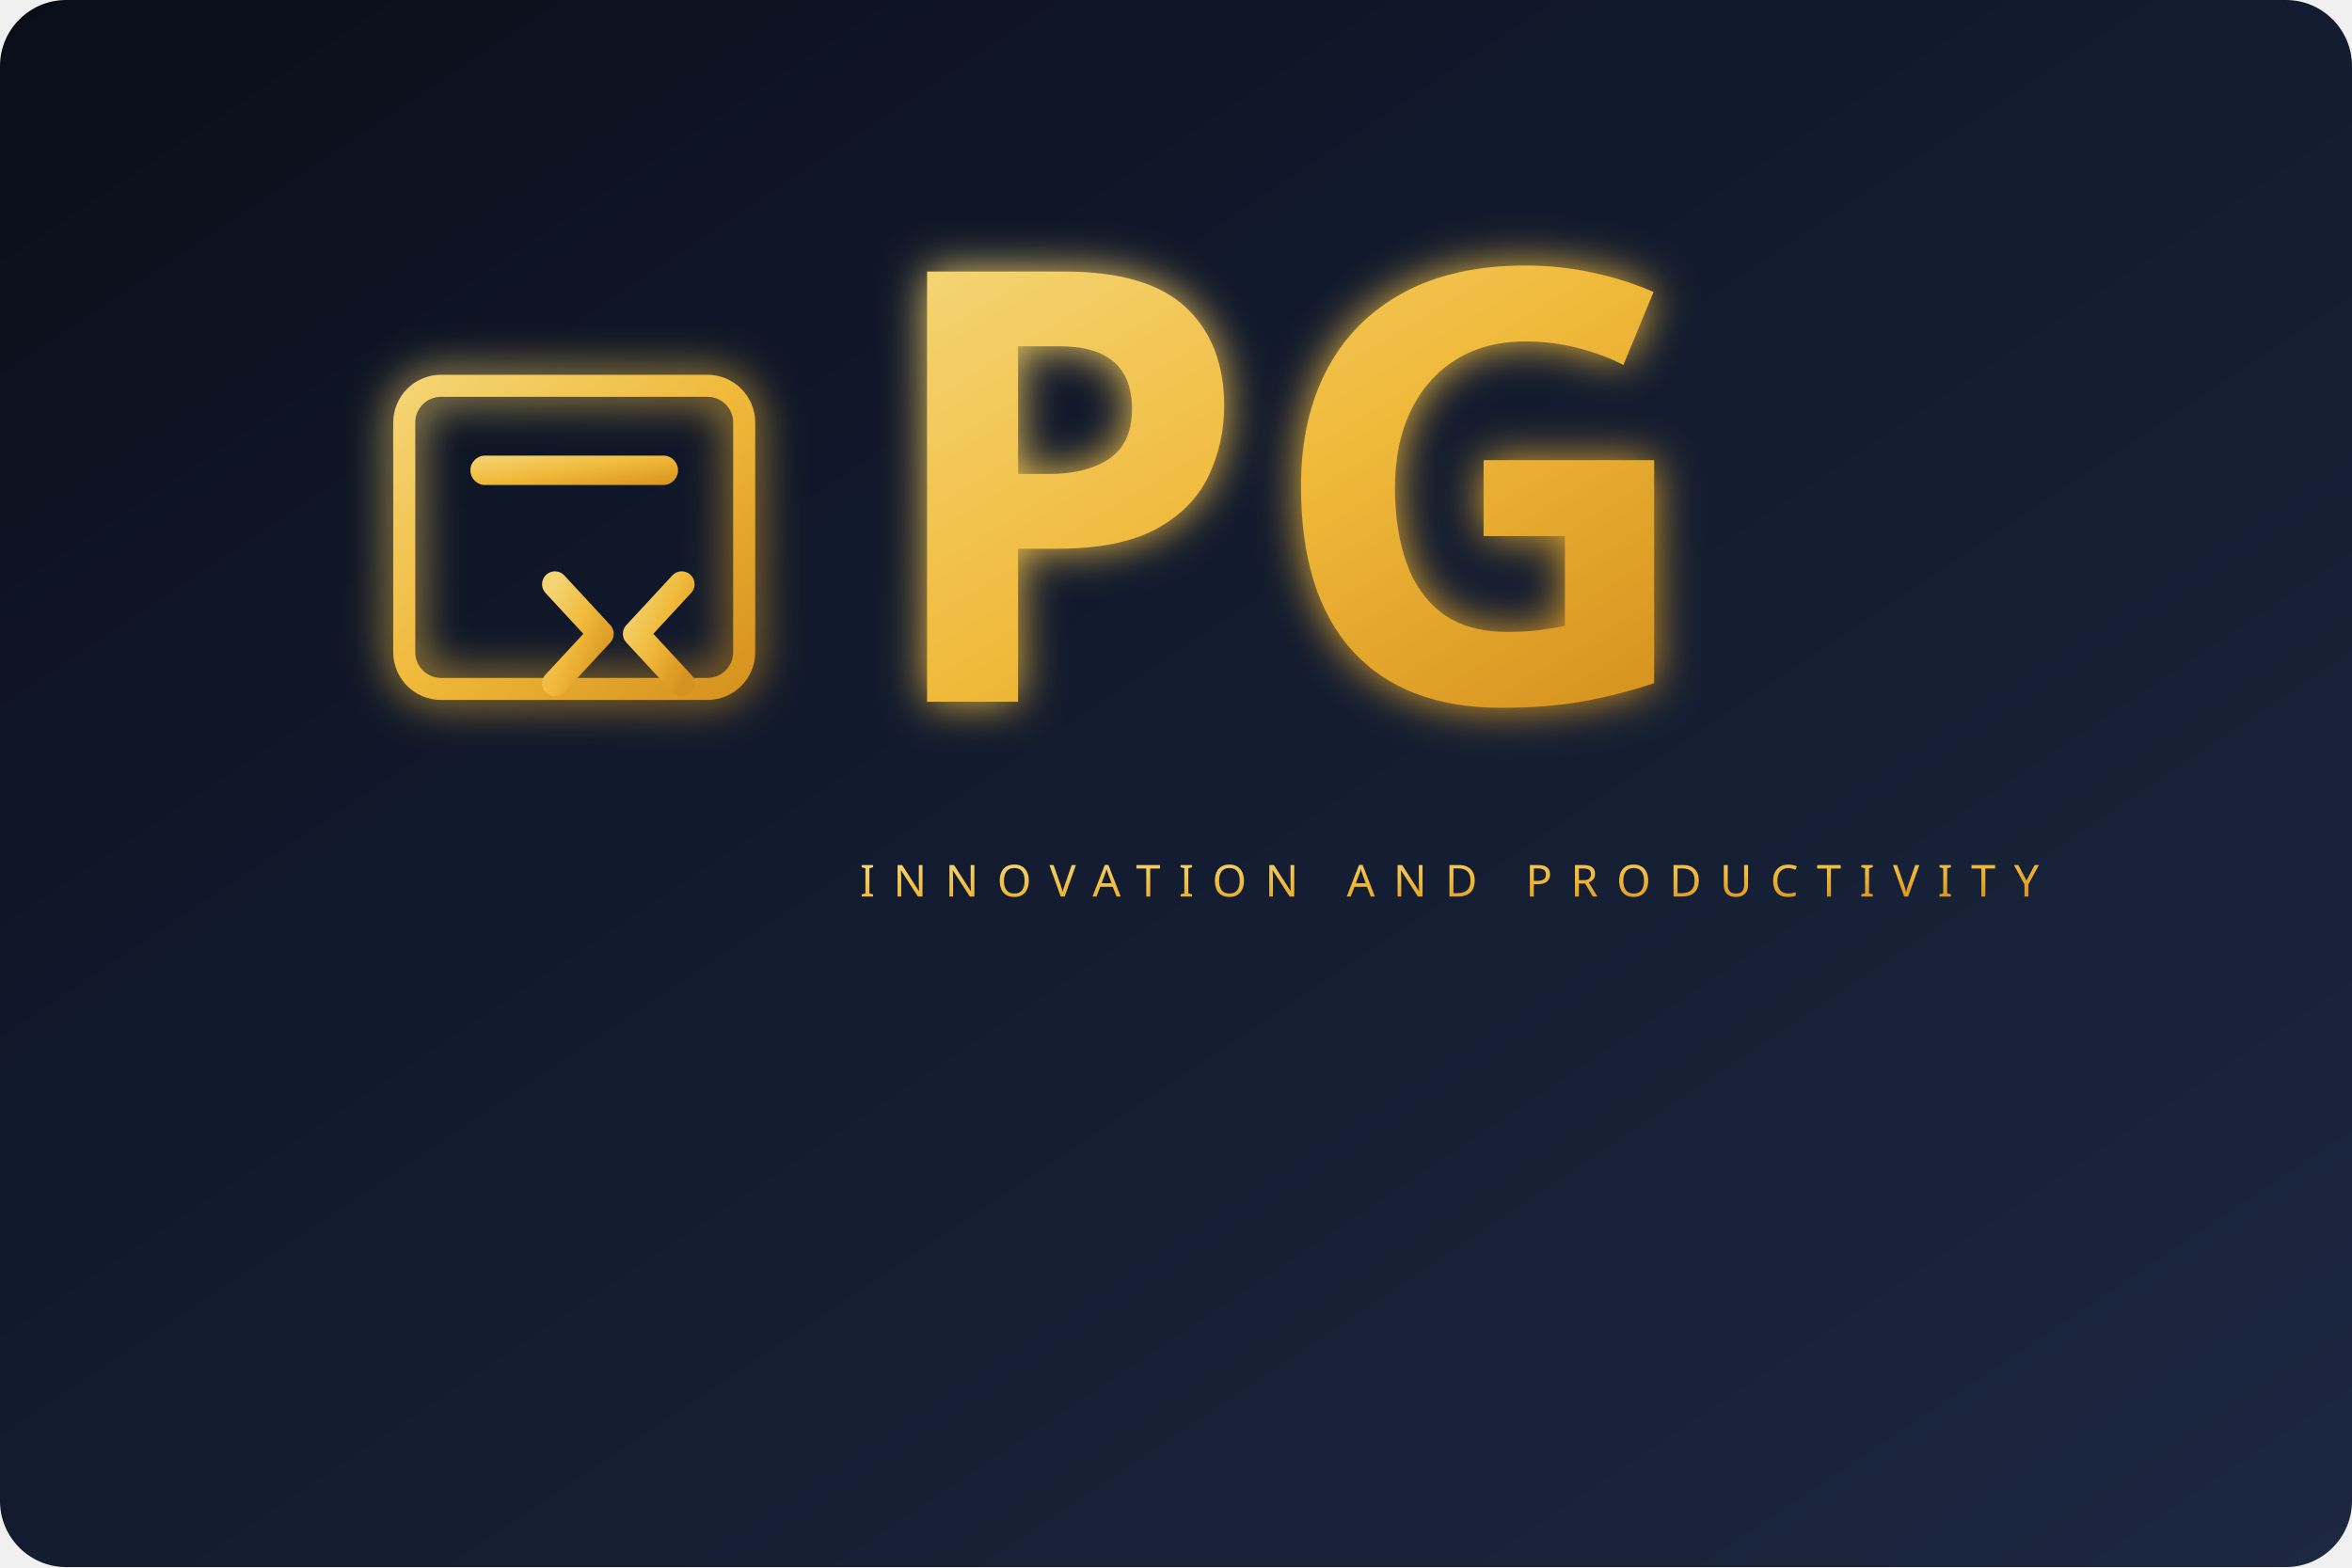
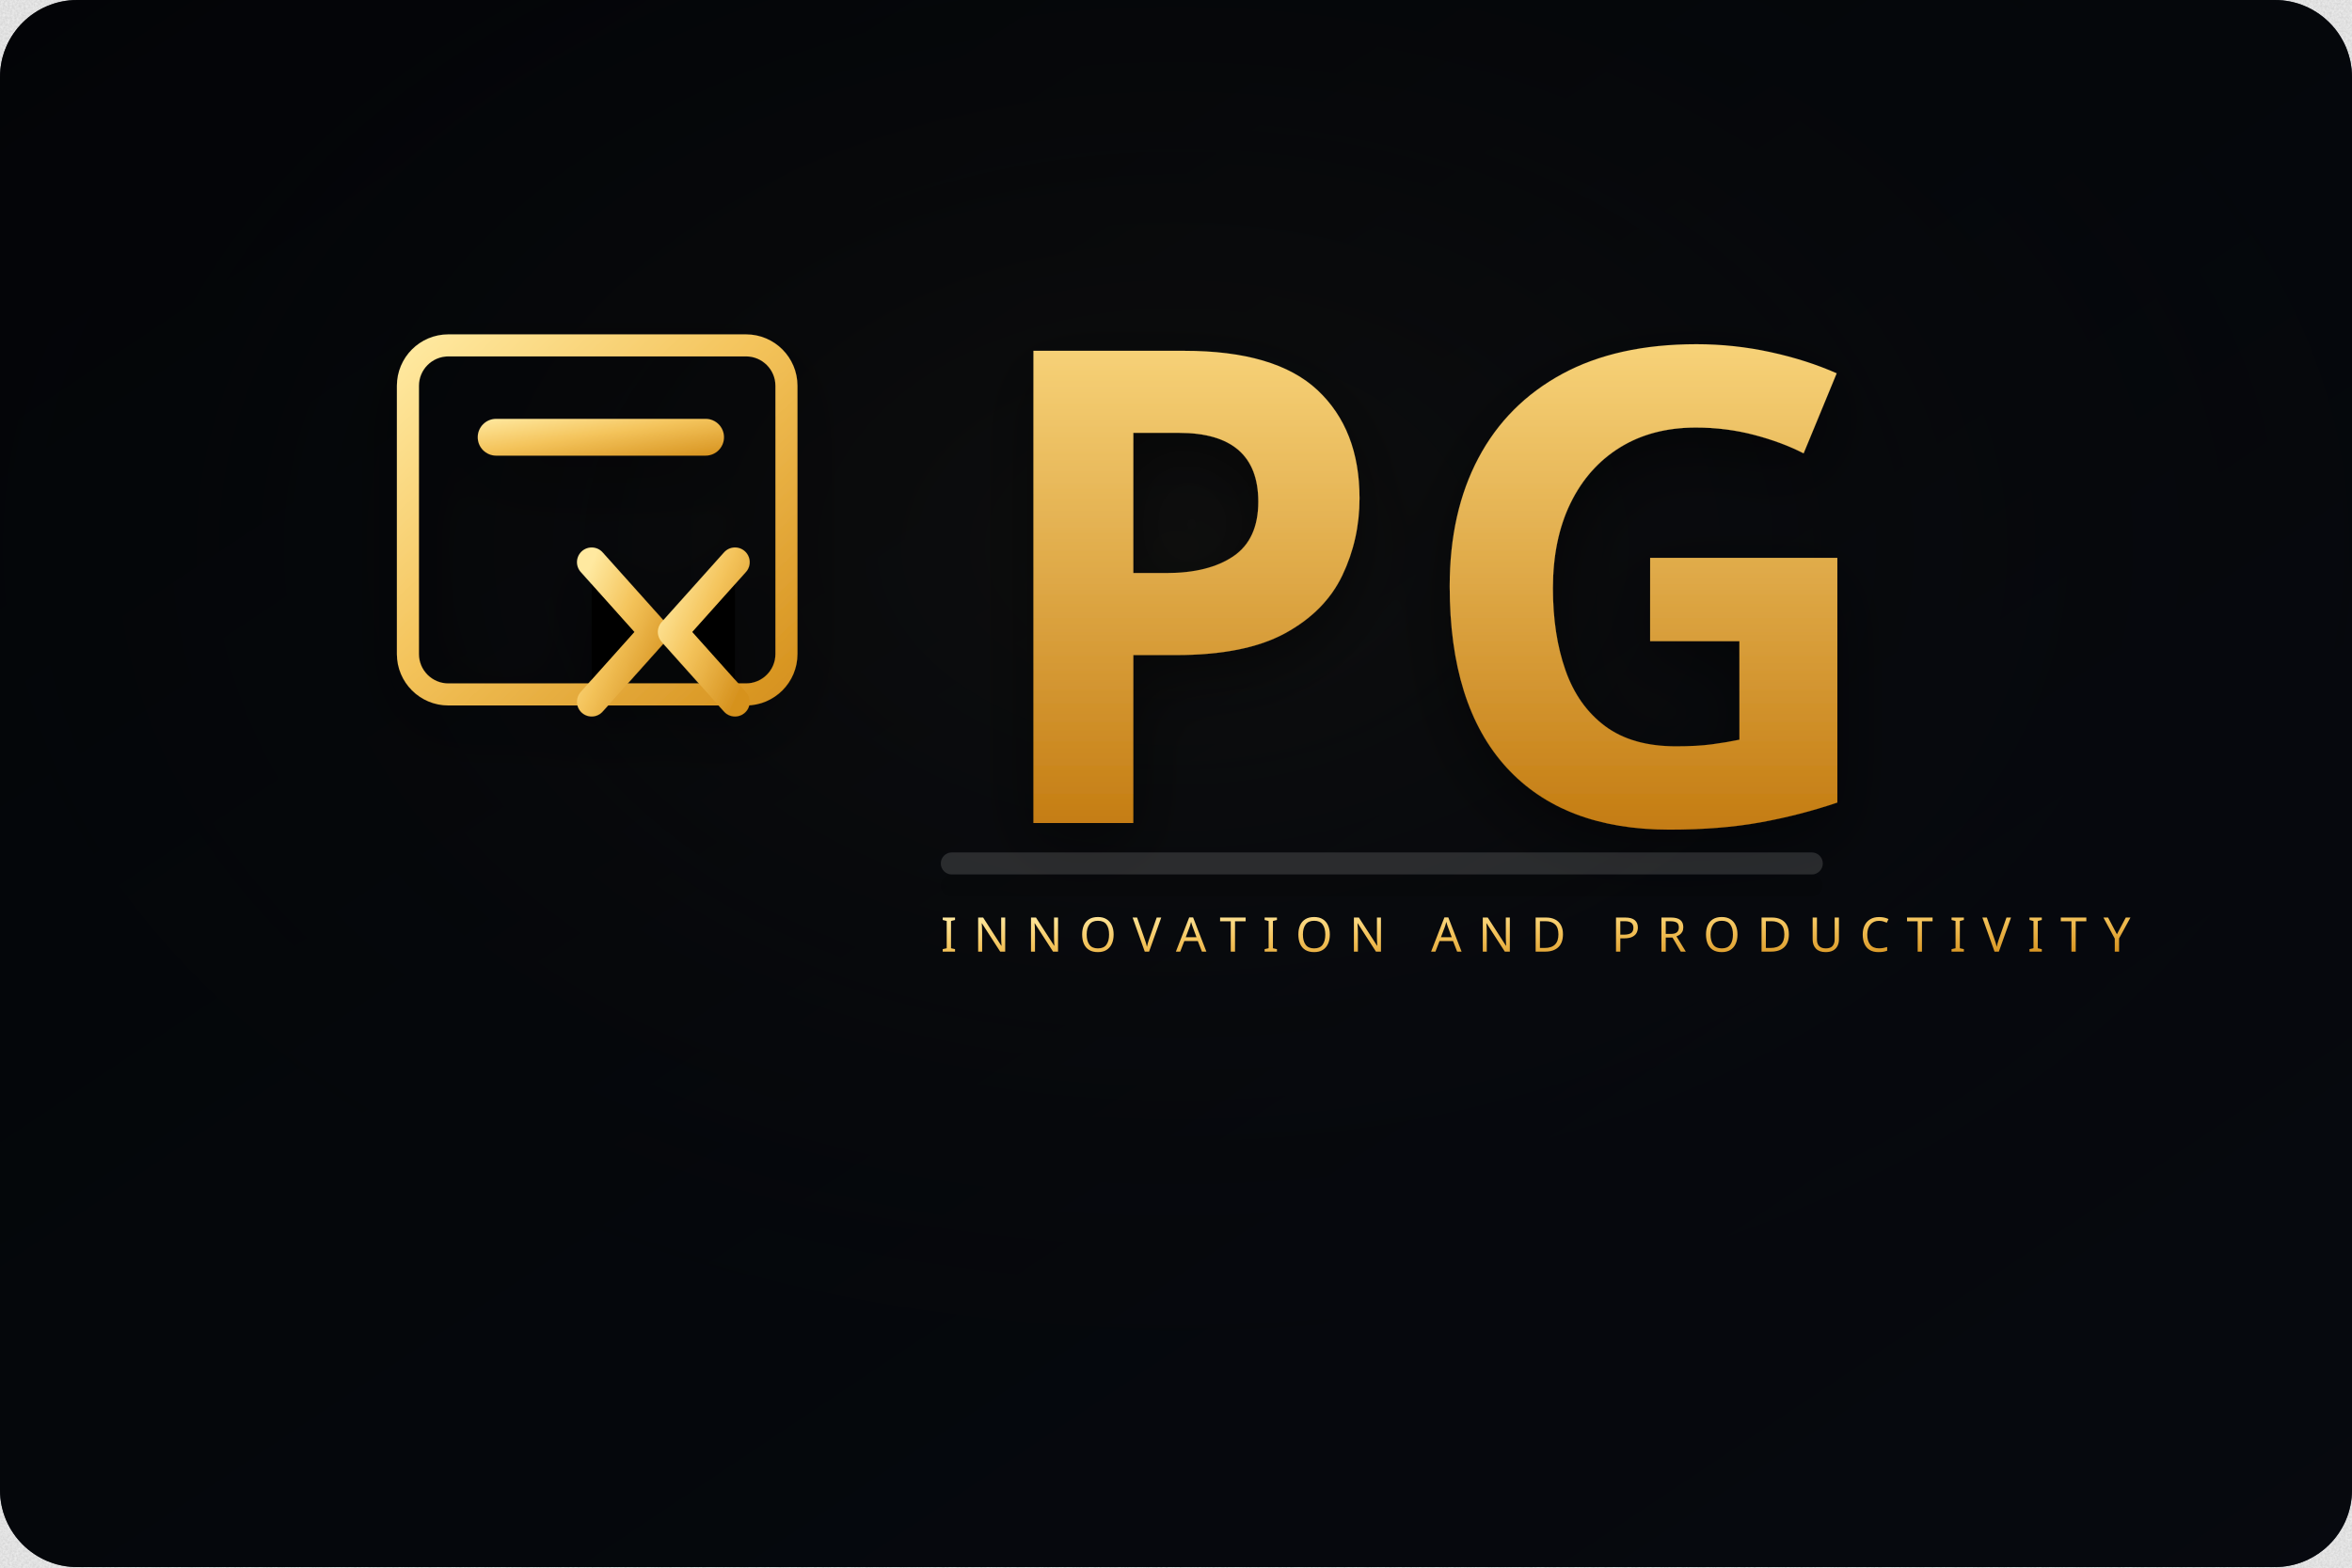
- <svg xmlns="http://www.w3.org/2000/svg" width="1280" height="853" viewBox="0 0 1280 853" fill="none" role="img" aria-labelledby="title desc">
+ <svg xmlns="http://www.w3.org/2000/svg" width="1280" height="853" viewBox="0 0 1280 853" role="img" aria-labelledby="title desc">
  <defs>
    <linearGradient id="bg" x1="0" y1="0" x2="1" y2="1">
-       <stop offset="0%" stop-color="#0a0e18" />
-       <stop offset="35%" stop-color="#10182b" />
-       <stop offset="100%" stop-color="#1c2840" />
+       <stop offset="0%" stop-color="#0b0f18" />
+       <stop offset="45%" stop-color="#101725" />
+       <stop offset="100%" stop-color="#161f31" />
    </linearGradient>
+     <radialGradient id="glow" cx="50%" cy="35%" r="55%">
+       <stop offset="0%" stop-color="#ffda7a" stop-opacity="0.14" />
+       <stop offset="100%" stop-color="#0b0f18" stop-opacity="0" />
+     </radialGradient>
    <linearGradient id="gold" x1="0" y1="0" x2="1" y2="1">
-       <stop offset="0%" stop-color="#f4d473" />
-       <stop offset="50%" stop-color="#f0b93a" />
+       <stop offset="0%" stop-color="#ffe9a0" />
+       <stop offset="45%" stop-color="#f4c45c" />
      <stop offset="100%" stop-color="#d6921e" />
    </linearGradient>
-     <filter id="glow" x="-20%" y="-20%" width="140%" height="140%" color-interpolation-filters="sRGB">
-       <feGaussianBlur stdDeviation="12" result="blur" />
-       <feMerge>
-         <feMergeNode in="blur" />
-         <feMergeNode in="SourceGraphic" />
-       </feMerge>
+     <linearGradient id="goldDeep" x1="0" y1="0" x2="0" y2="1">
+       <stop offset="0%" stop-color="#f7d278" />
+       <stop offset="100%" stop-color="#c47c12" />
+     </linearGradient>
+     <filter id="noise" x="-20%" y="-20%" width="140%" height="140%">
+       <feTurbulence type="fractalNoise" baseFrequency="0.8" numOctaves="3" stitchTiles="stitch" result="turb" />
+       <feColorMatrix type="matrix" values="0 0 0 0 0   0 0 0 0 0   0 0 0 0 0   0 0 0 0.18 0" in="turb" />
+       <feComposite in2="SourceGraphic" operator="arithmetic" k2="1" k3="1" />
+     </filter>
+     <filter id="soft" x="-20%" y="-20%" width="140%" height="140%" color-interpolation-filters="sRGB">
+       <feGaussianBlur stdDeviation="14" />
+     </filter>
+     <filter id="shadow" x="-20%" y="-20%" width="140%" height="140%" color-interpolation-filters="sRGB">
+       <feDropShadow dx="0" dy="12" stdDeviation="18" flood-color="#000000" flood-opacity="0.45" />
    </filter>
  </defs>
-   <rect width="1280" height="853" rx="36" fill="url(#bg)" />
-   <rect x="220" y="210" width="185" height="165" rx="20" fill="none" stroke="url(#gold)" stroke-width="12" filter="url(#glow)" />
-   <rect x="256" y="248" width="113" height="16" rx="8" fill="url(#gold)" />
-   <path d="M302 318L327 345L302 372" stroke="url(#gold)" stroke-width="14" stroke-linecap="round" stroke-linejoin="round" />
-   <path d="M371 318L346 345L371 372" stroke="url(#gold)" stroke-width="14" stroke-linecap="round" stroke-linejoin="round" />
-   <text x="475" y="382" fill="url(#gold)" font-family="'Poppins','Segoe UI','Helvetica Neue',sans-serif" font-size="328" font-weight="800" letter-spacing="8" filter="url(#glow)">PG</text>
-   <text x="468" y="488" fill="url(#gold)" font-family="'Poppins','Segoe UI','Helvetica Neue',sans-serif" font-size="24" letter-spacing="10" text-transform="uppercase">INNOVATION AND PRODUCTIVITY</text>
+   <rect width="1280" height="853" rx="42" fill="url(#bg)" />
+   <rect width="1280" height="853" rx="42" fill="url(#glow)" />
+   <rect width="1280" height="853" rx="42" filter="url(#noise)" opacity="0.7" />
+   <g transform="translate(210 180)">
+     <g filter="url(#shadow)">
+       <rect x="12" y="8" width="206" height="190" rx="22" fill="none" stroke="url(#gold)" stroke-width="12" />
+       <rect x="50" y="48" width="134" height="20" rx="10" fill="url(#gold)" />
+       <path d="M112 126L146 164L112 202" stroke="url(#gold)" stroke-width="16" stroke-linecap="round" stroke-linejoin="round" />
+       <path d="M190 126L156 164L190 202" stroke="url(#gold)" stroke-width="16" stroke-linecap="round" stroke-linejoin="round" />
+     </g>
+     <text x="320" y="268" fill="url(#goldDeep)" font-family="'Poppins','Segoe UI','Helvetica Neue',sans-serif" font-size="360" font-weight="800" letter-spacing="12" filter="url(#shadow)">PG</text>
+     <rect x="302" y="284" width="480" height="12" rx="6" fill="#fff" opacity="0.14" />
+     <rect x="302" y="296" width="480" height="12" rx="6" fill="#000" opacity="0.12" />
+     <text x="302" y="338" fill="url(#gold)" font-family="'Poppins','Segoe UI','Helvetica Neue',sans-serif" font-size="26" letter-spacing="9" text-transform="uppercase">INNOVATION AND PRODUCTIVITY</text>
+   </g>
</svg>
